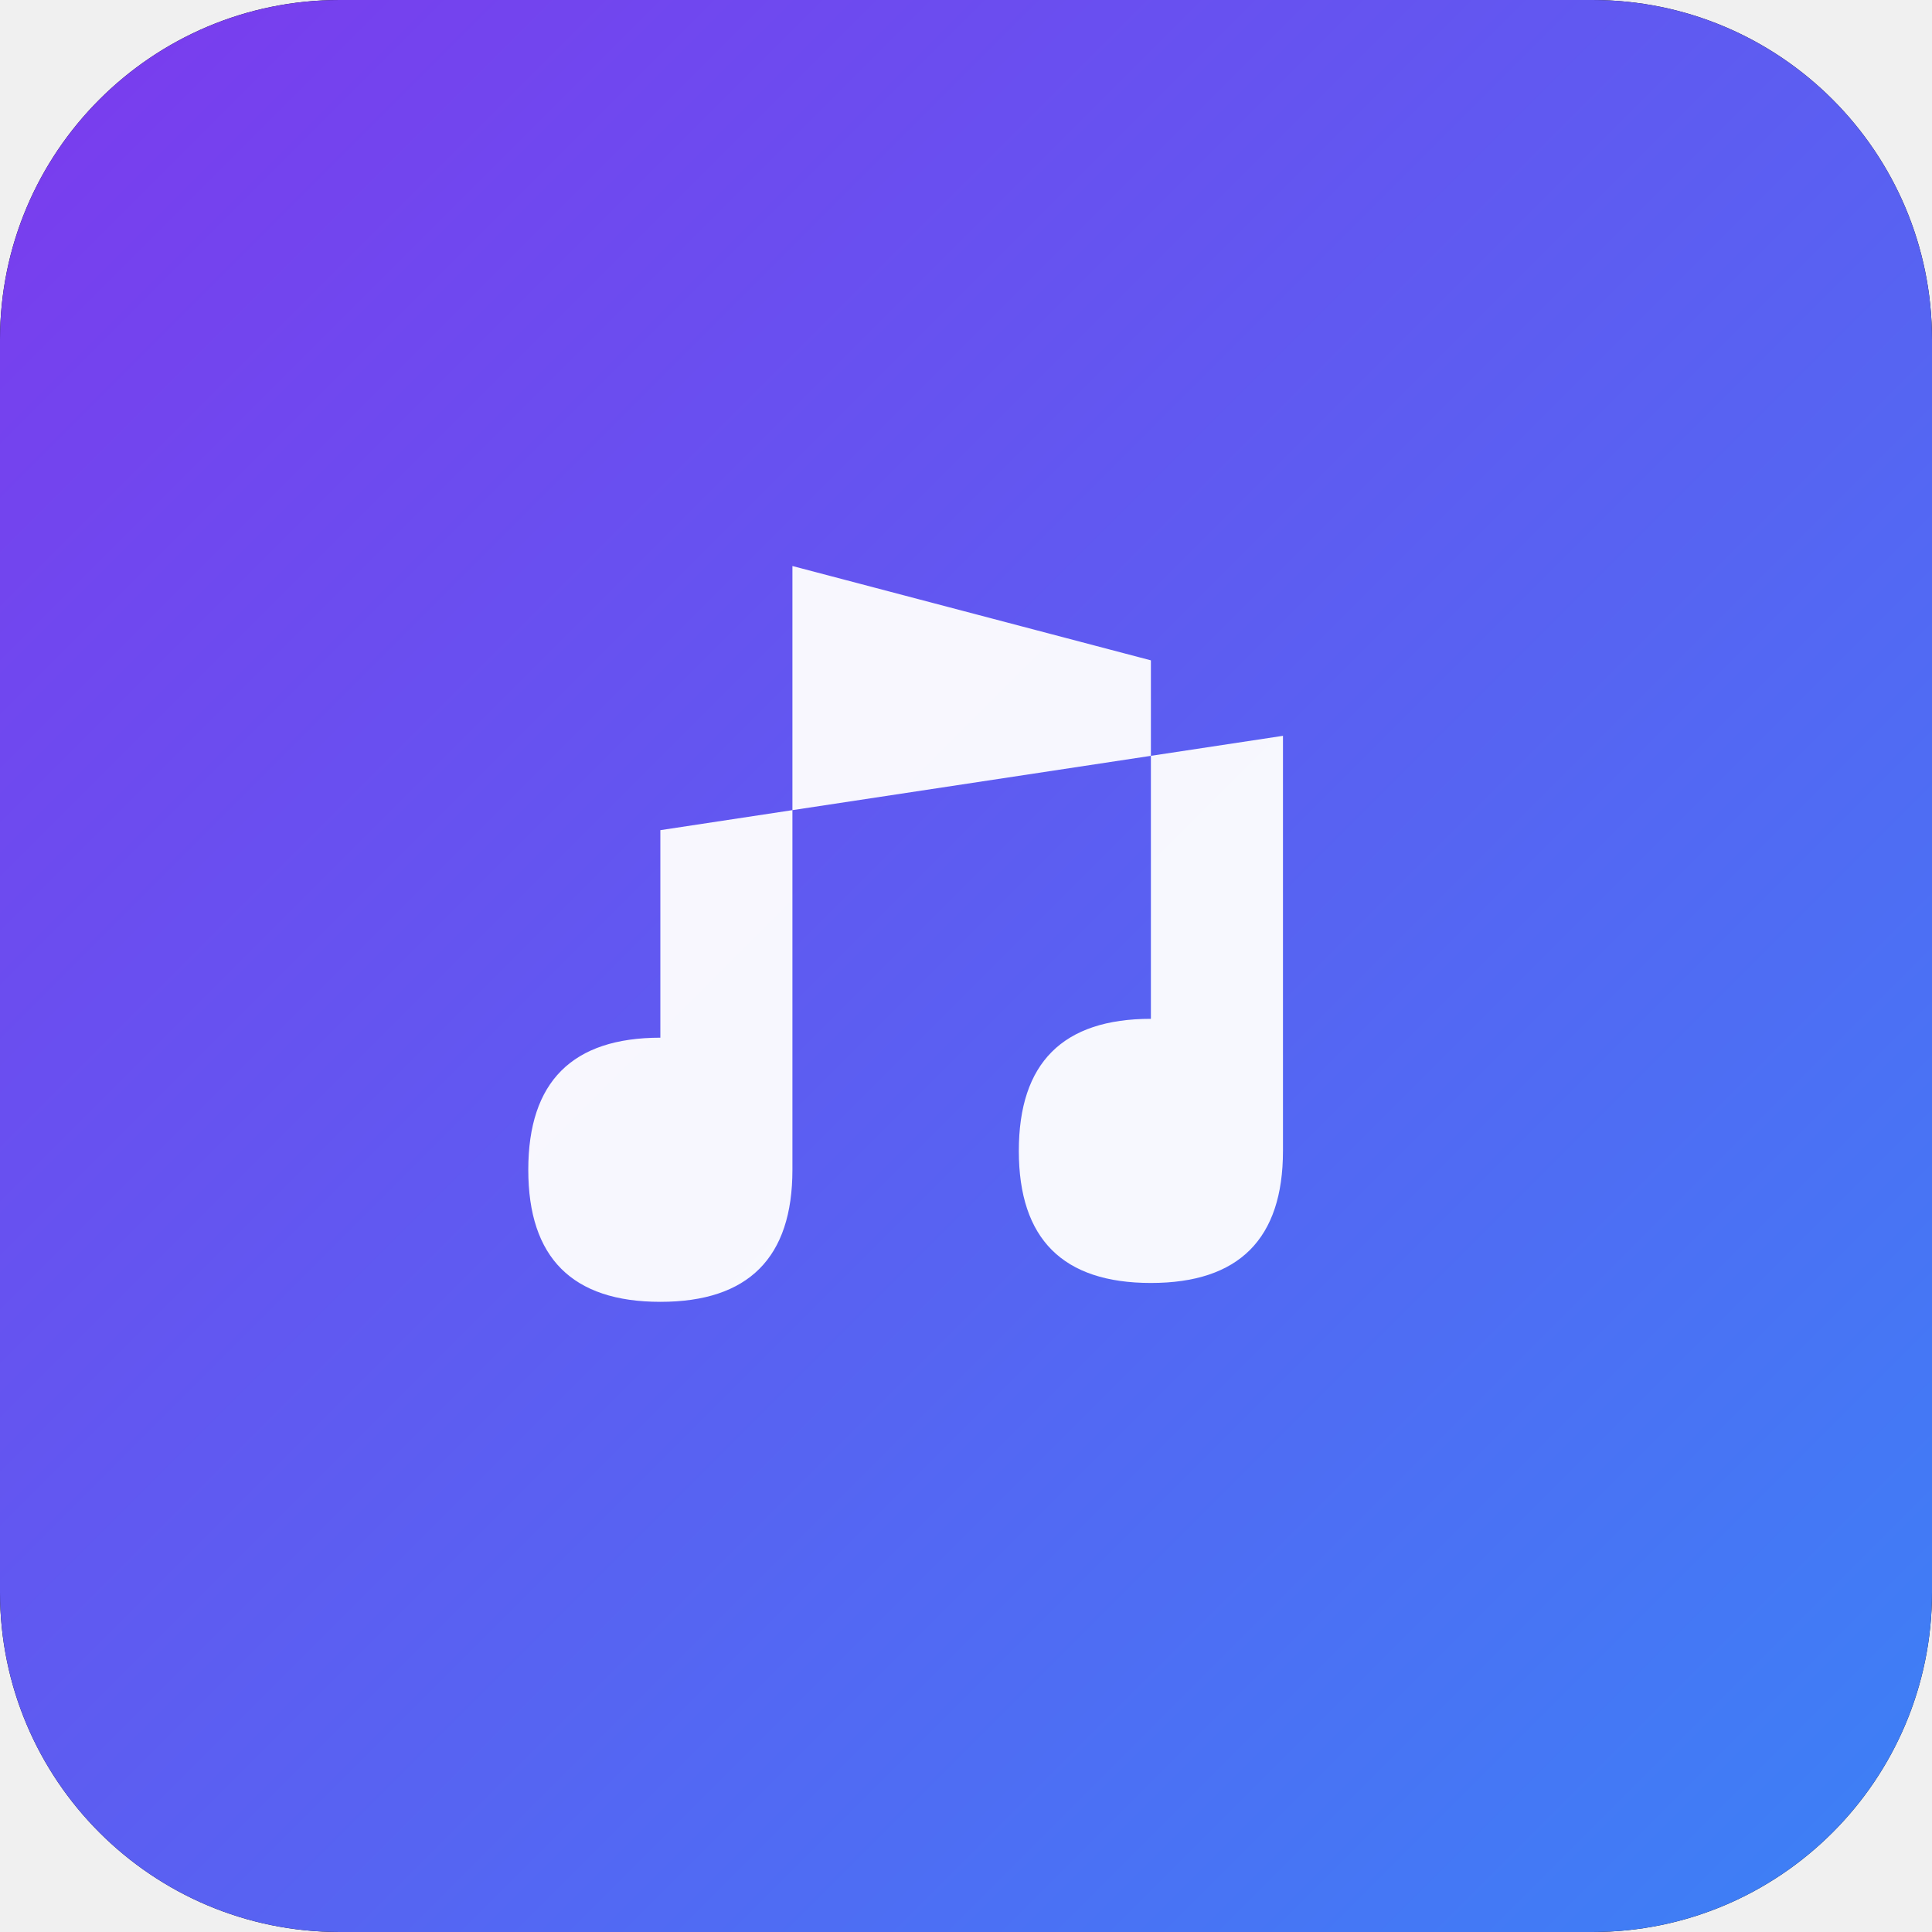
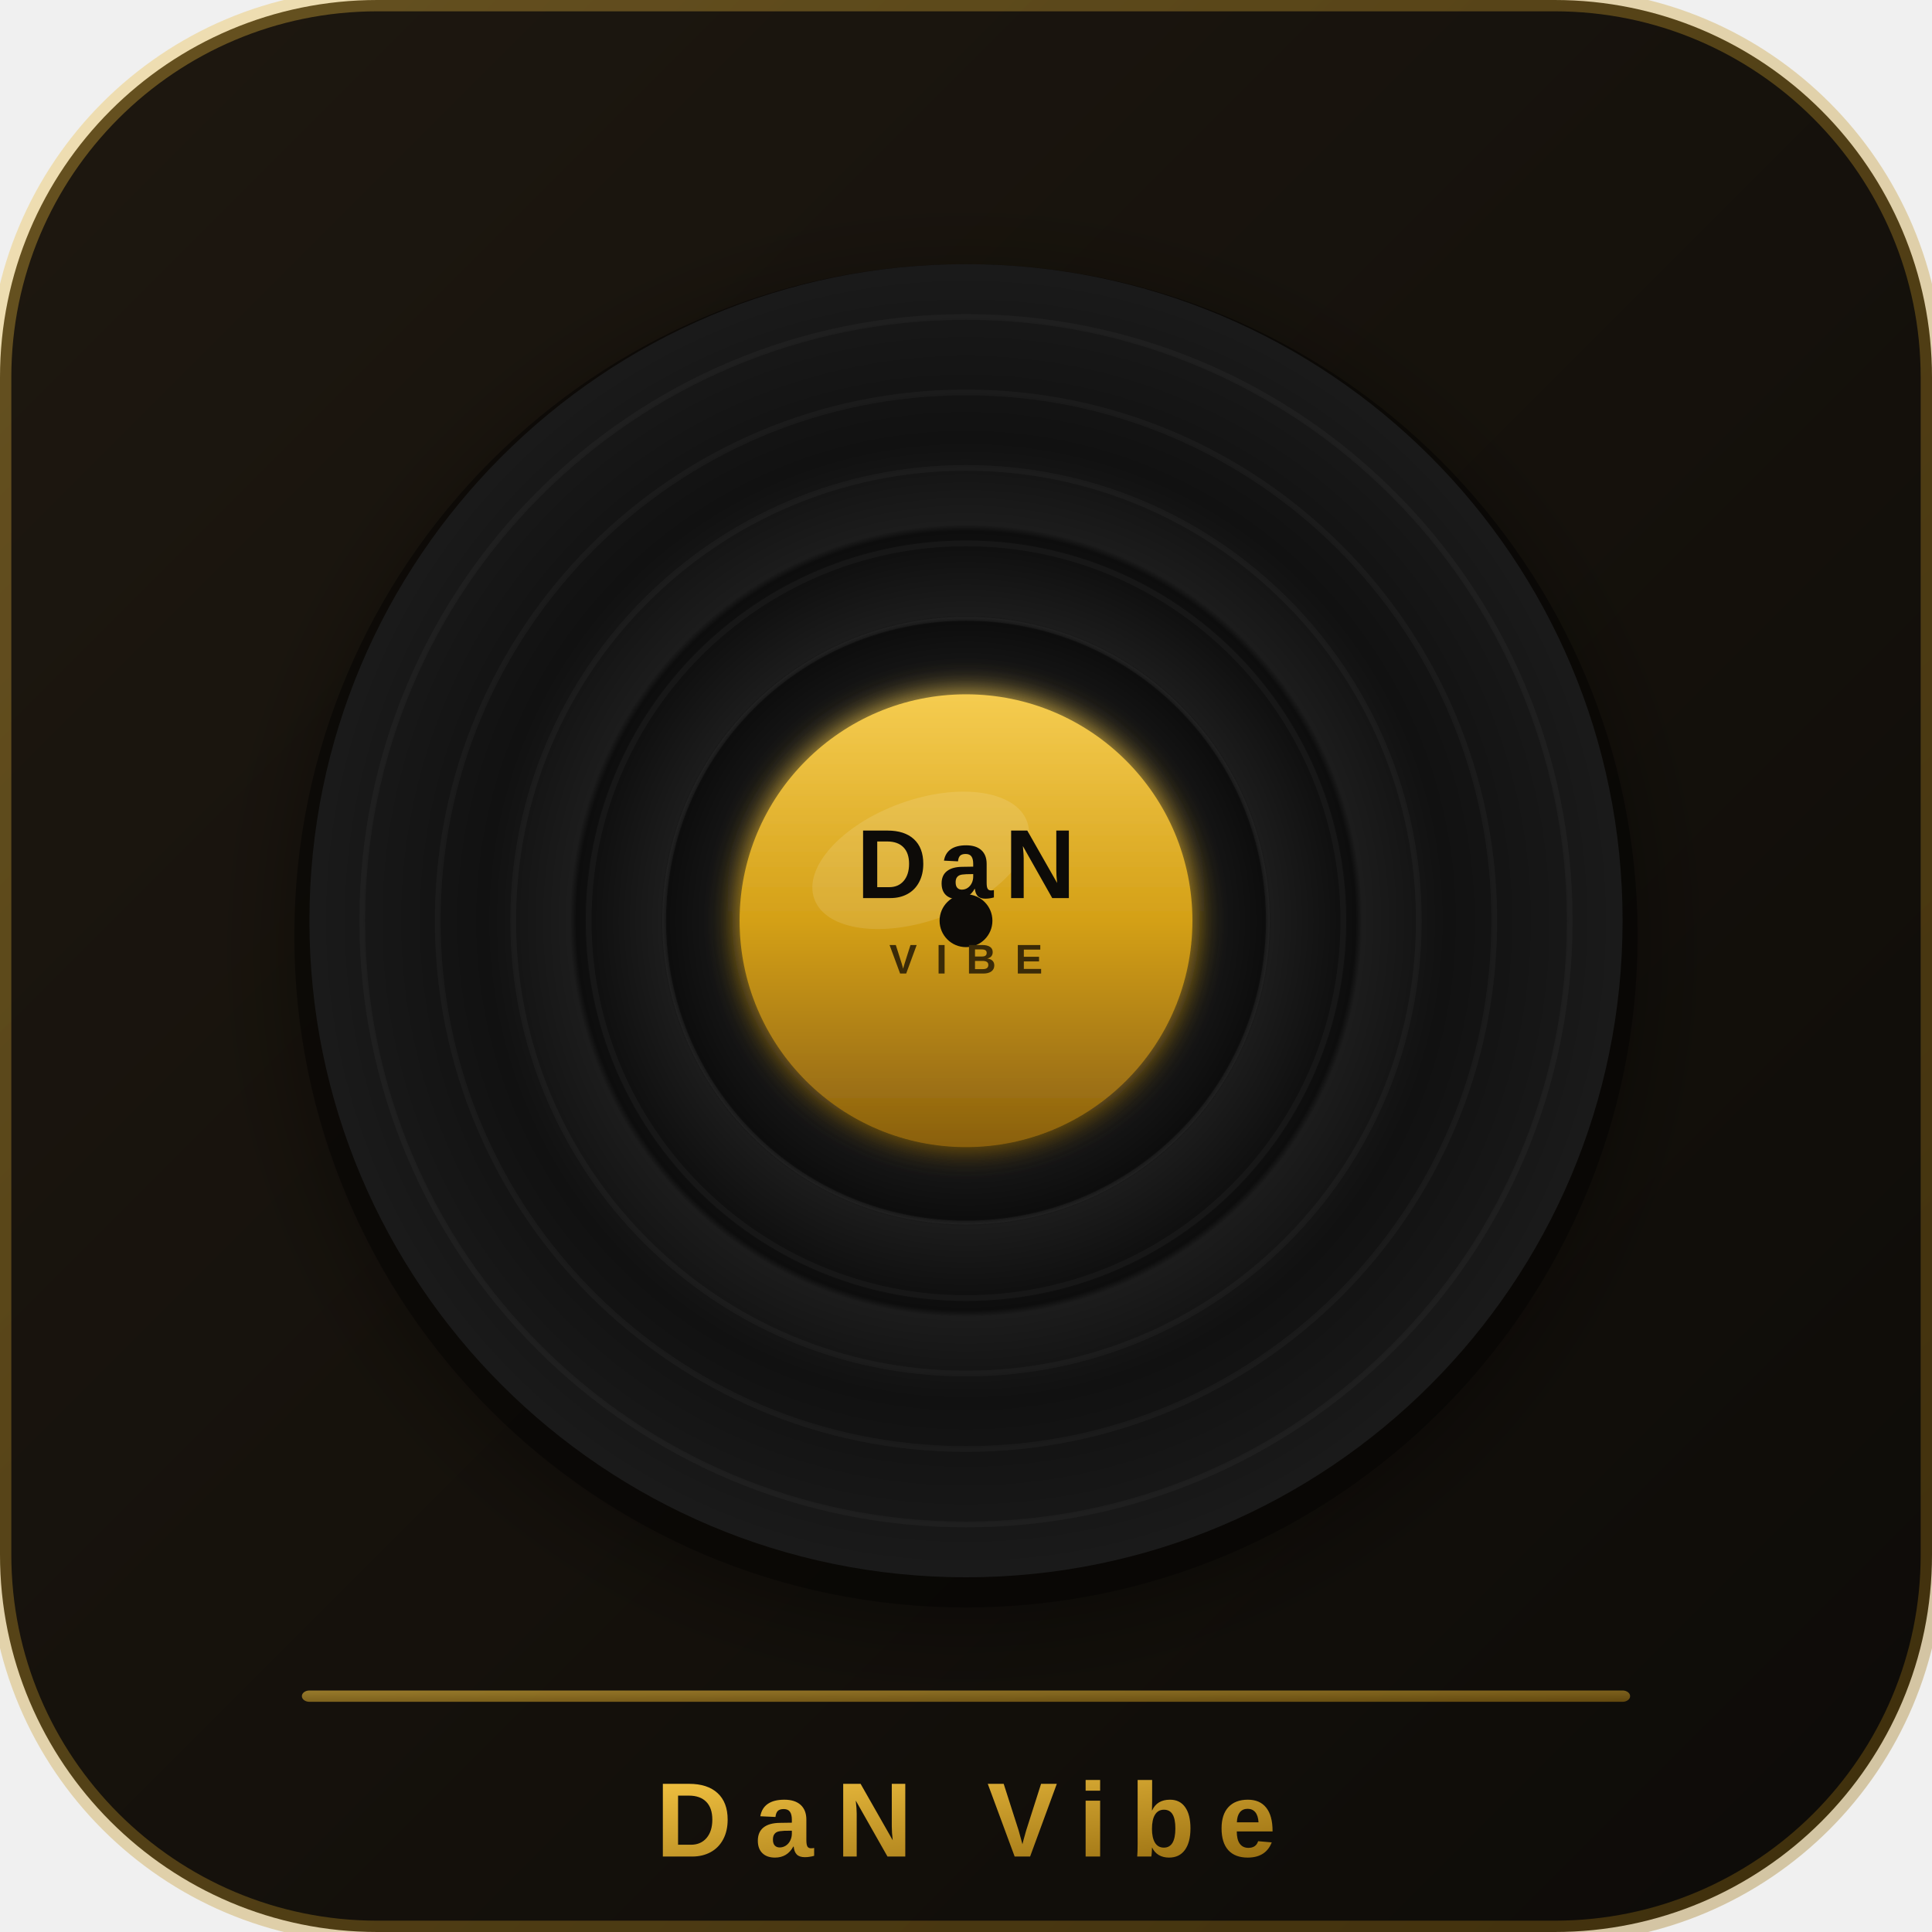
<svg xmlns="http://www.w3.org/2000/svg" viewBox="0 0 512 512">
-   <rect width="512" height="512" rx="90" fill="#0a0a0f" />
-   <rect width="512" height="512" rx="90" fill="url(#g)" />
  <defs>
-     <linearGradient id="g" x1="0" y1="0" x2="1" y2="1">
-       <stop offset="0%" stop-color="#7c3aed" />
-       <stop offset="100%" stop-color="#3b82f6" />
+     <linearGradient id="bgGrad" x1="0" y1="0" x2="1" y2="1">
+       <stop offset="0%" stop-color="#1e1810" />
+       <stop offset="100%" stop-color="#0d0b08" />
    </linearGradient>
+     <linearGradient id="goldGrad" x1="0" y1="0" x2="0" y2="1">
+       <stop offset="0%" stop-color="#f5cc50" />
+       <stop offset="50%" stop-color="#d4a017" />
+       <stop offset="100%" stop-color="#8a6010" />
+     </linearGradient>
+     <linearGradient id="goldGrad2" x1="0" y1="0" x2="1" y2="1">
+       <stop offset="0%" stop-color="#f0c040" />
+       <stop offset="100%" stop-color="#9a7012" />
+     </linearGradient>
+     <radialGradient id="vinylGrad" cx="50%" cy="50%" r="50%">
+       <stop offset="0%" stop-color="#2a2520" />
+       <stop offset="18%" stop-color="#111" />
+       <stop offset="19%" stop-color="#1c1c1c" />
+       <stop offset="32%" stop-color="#0d0d0d" />
+       <stop offset="33%" stop-color="#1c1c1c" />
+       <stop offset="46%" stop-color="#0d0d0d" />
+       <stop offset="47%" stop-color="#1c1c1c" />
+       <stop offset="60%" stop-color="#0d0d0d" />
+       <stop offset="61%" stop-color="#1c1c1c" />
+       <stop offset="74%" stop-color="#111" />
+       <stop offset="100%" stop-color="#1a1a1a" />
+     </radialGradient>
+     <filter id="glow">
+       <feGaussianBlur stdDeviation="4" result="blur" />
+       <feMerge>
+         <feMergeNode in="blur" />
+         <feMergeNode in="SourceGraphic" />
+       </feMerge>
+     </filter>
+     <filter id="shadow">
+       <feDropShadow dx="0" dy="4" stdDeviation="12" flood-color="#000" flood-opacity="0.7" />
+     </filter>
  </defs>
-   <path d="M210 150 L210 310 Q210 345 175 345 Q140 345 140 310 Q140 275 175 275 L175 220 L340 195 L340 305 Q340 340 305 340 Q270 340 270 305 Q270 270 305 270 L305 175 Z" fill="white" opacity="0.95" />
+   <rect width="512" height="512" rx="100" fill="url(#bgGrad)" />
+   <rect width="512" height="512" rx="100" fill="none" stroke="url(#goldGrad2)" stroke-width="6" opacity="0.35" />
+   <circle cx="256" cy="248" r="178" fill="#000" opacity="0.5" filter="url(#shadow)" />
+   <circle cx="256" cy="244" r="174" fill="url(#vinylGrad)" />
+   <circle cx="256" cy="244" r="160" fill="none" stroke="rgba(255,255,255,0.035)" stroke-width="1.5" />
+   <circle cx="256" cy="244" r="140" fill="none" stroke="rgba(255,255,255,0.035)" stroke-width="1.5" />
+   <circle cx="256" cy="244" r="120" fill="none" stroke="rgba(255,255,255,0.035)" stroke-width="1.5" />
+   <circle cx="256" cy="244" r="100" fill="none" stroke="rgba(255,255,255,0.035)" stroke-width="1.5" />
+   <circle cx="256" cy="244" r="80" fill="none" stroke="rgba(255,255,255,0.04)" stroke-width="1" />
+   <circle cx="256" cy="244" r="60" fill="url(#goldGrad)" filter="url(#glow)" />
+   <ellipse cx="244" cy="228" rx="30" ry="16" fill="rgba(255,255,255,0.12)" transform="rotate(-20,244,228)" />
+   <circle cx="256" cy="244" r="7" fill="#0d0b08" />
+   <text x="256" y="238" text-anchor="middle" font-family="Impact, 'Arial Narrow', Arial, sans-serif" font-size="26" font-weight="900" fill="#0d0b08" letter-spacing="3">DaN</text>
+   <text x="256" y="258" text-anchor="middle" font-family="'Arial Narrow', Arial, sans-serif" font-size="11" font-weight="700" fill="#3a2a08" letter-spacing="5">VIBE</text>
+   <rect x="80" y="448" width="352" height="3" rx="2" fill="url(#goldGrad2)" opacity="0.6" />
+   <text x="256" y="492" text-anchor="middle" font-family="Impact, 'Arial Narrow', Arial, sans-serif" font-size="28" font-weight="900" fill="url(#goldGrad2)" letter-spacing="6">DaN Vibe</text>
</svg>
